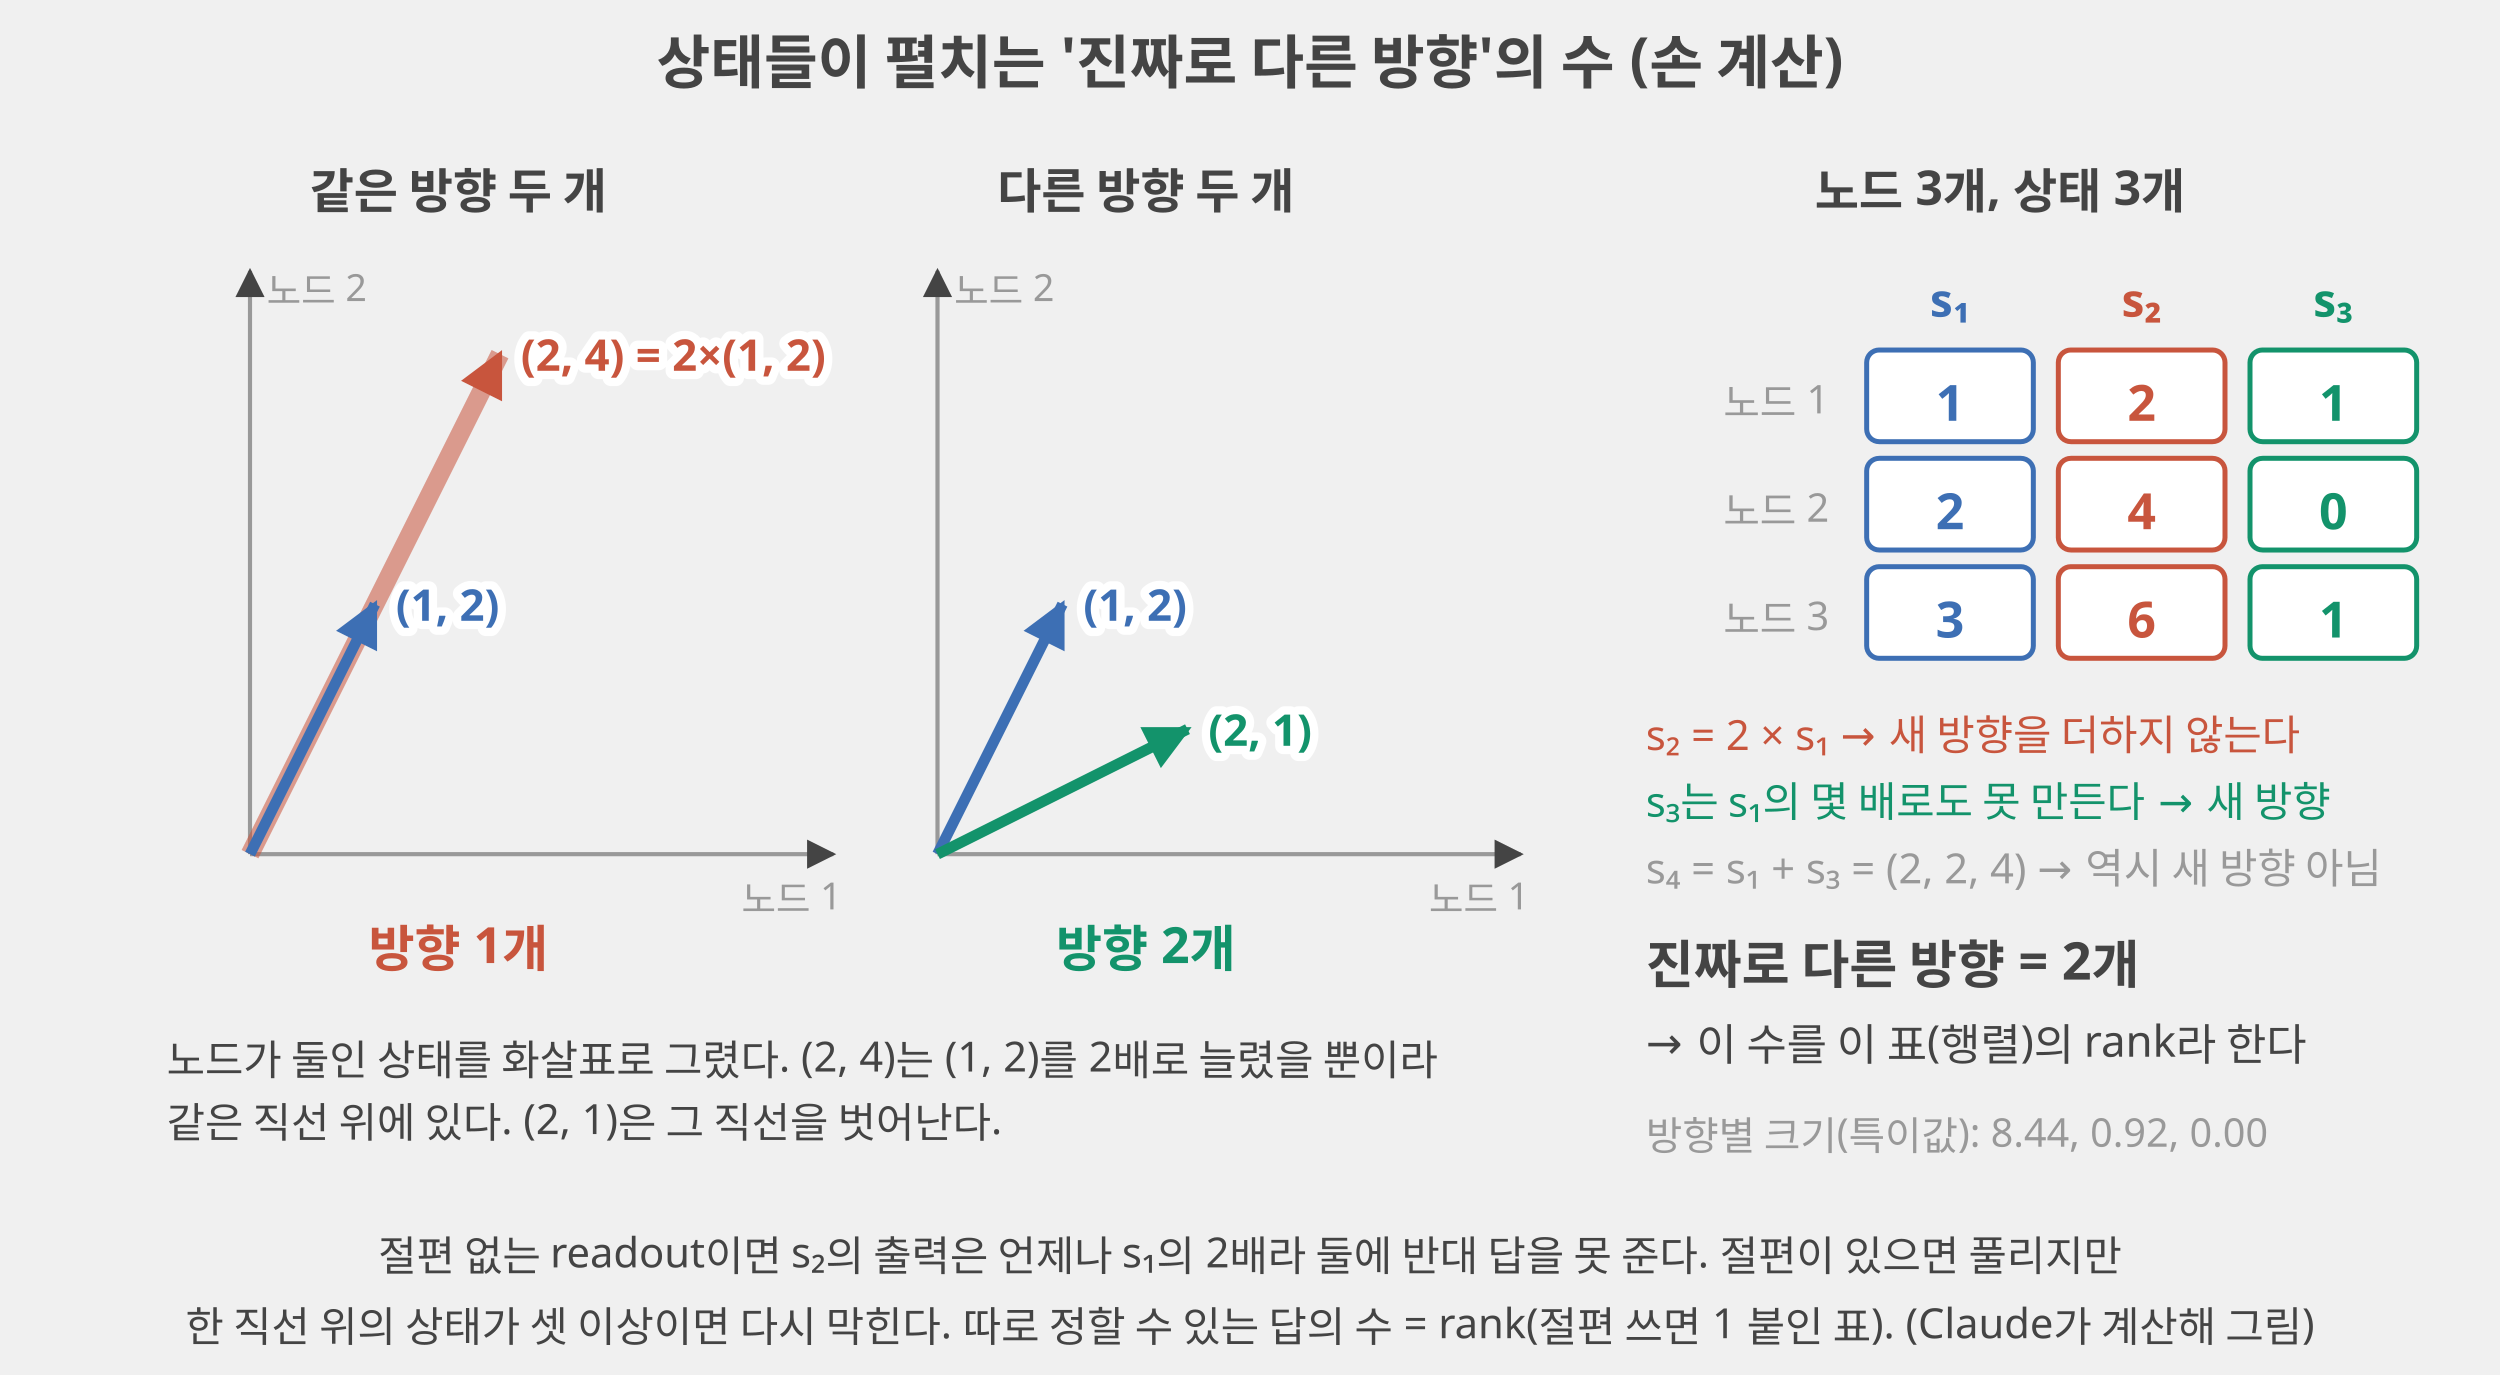
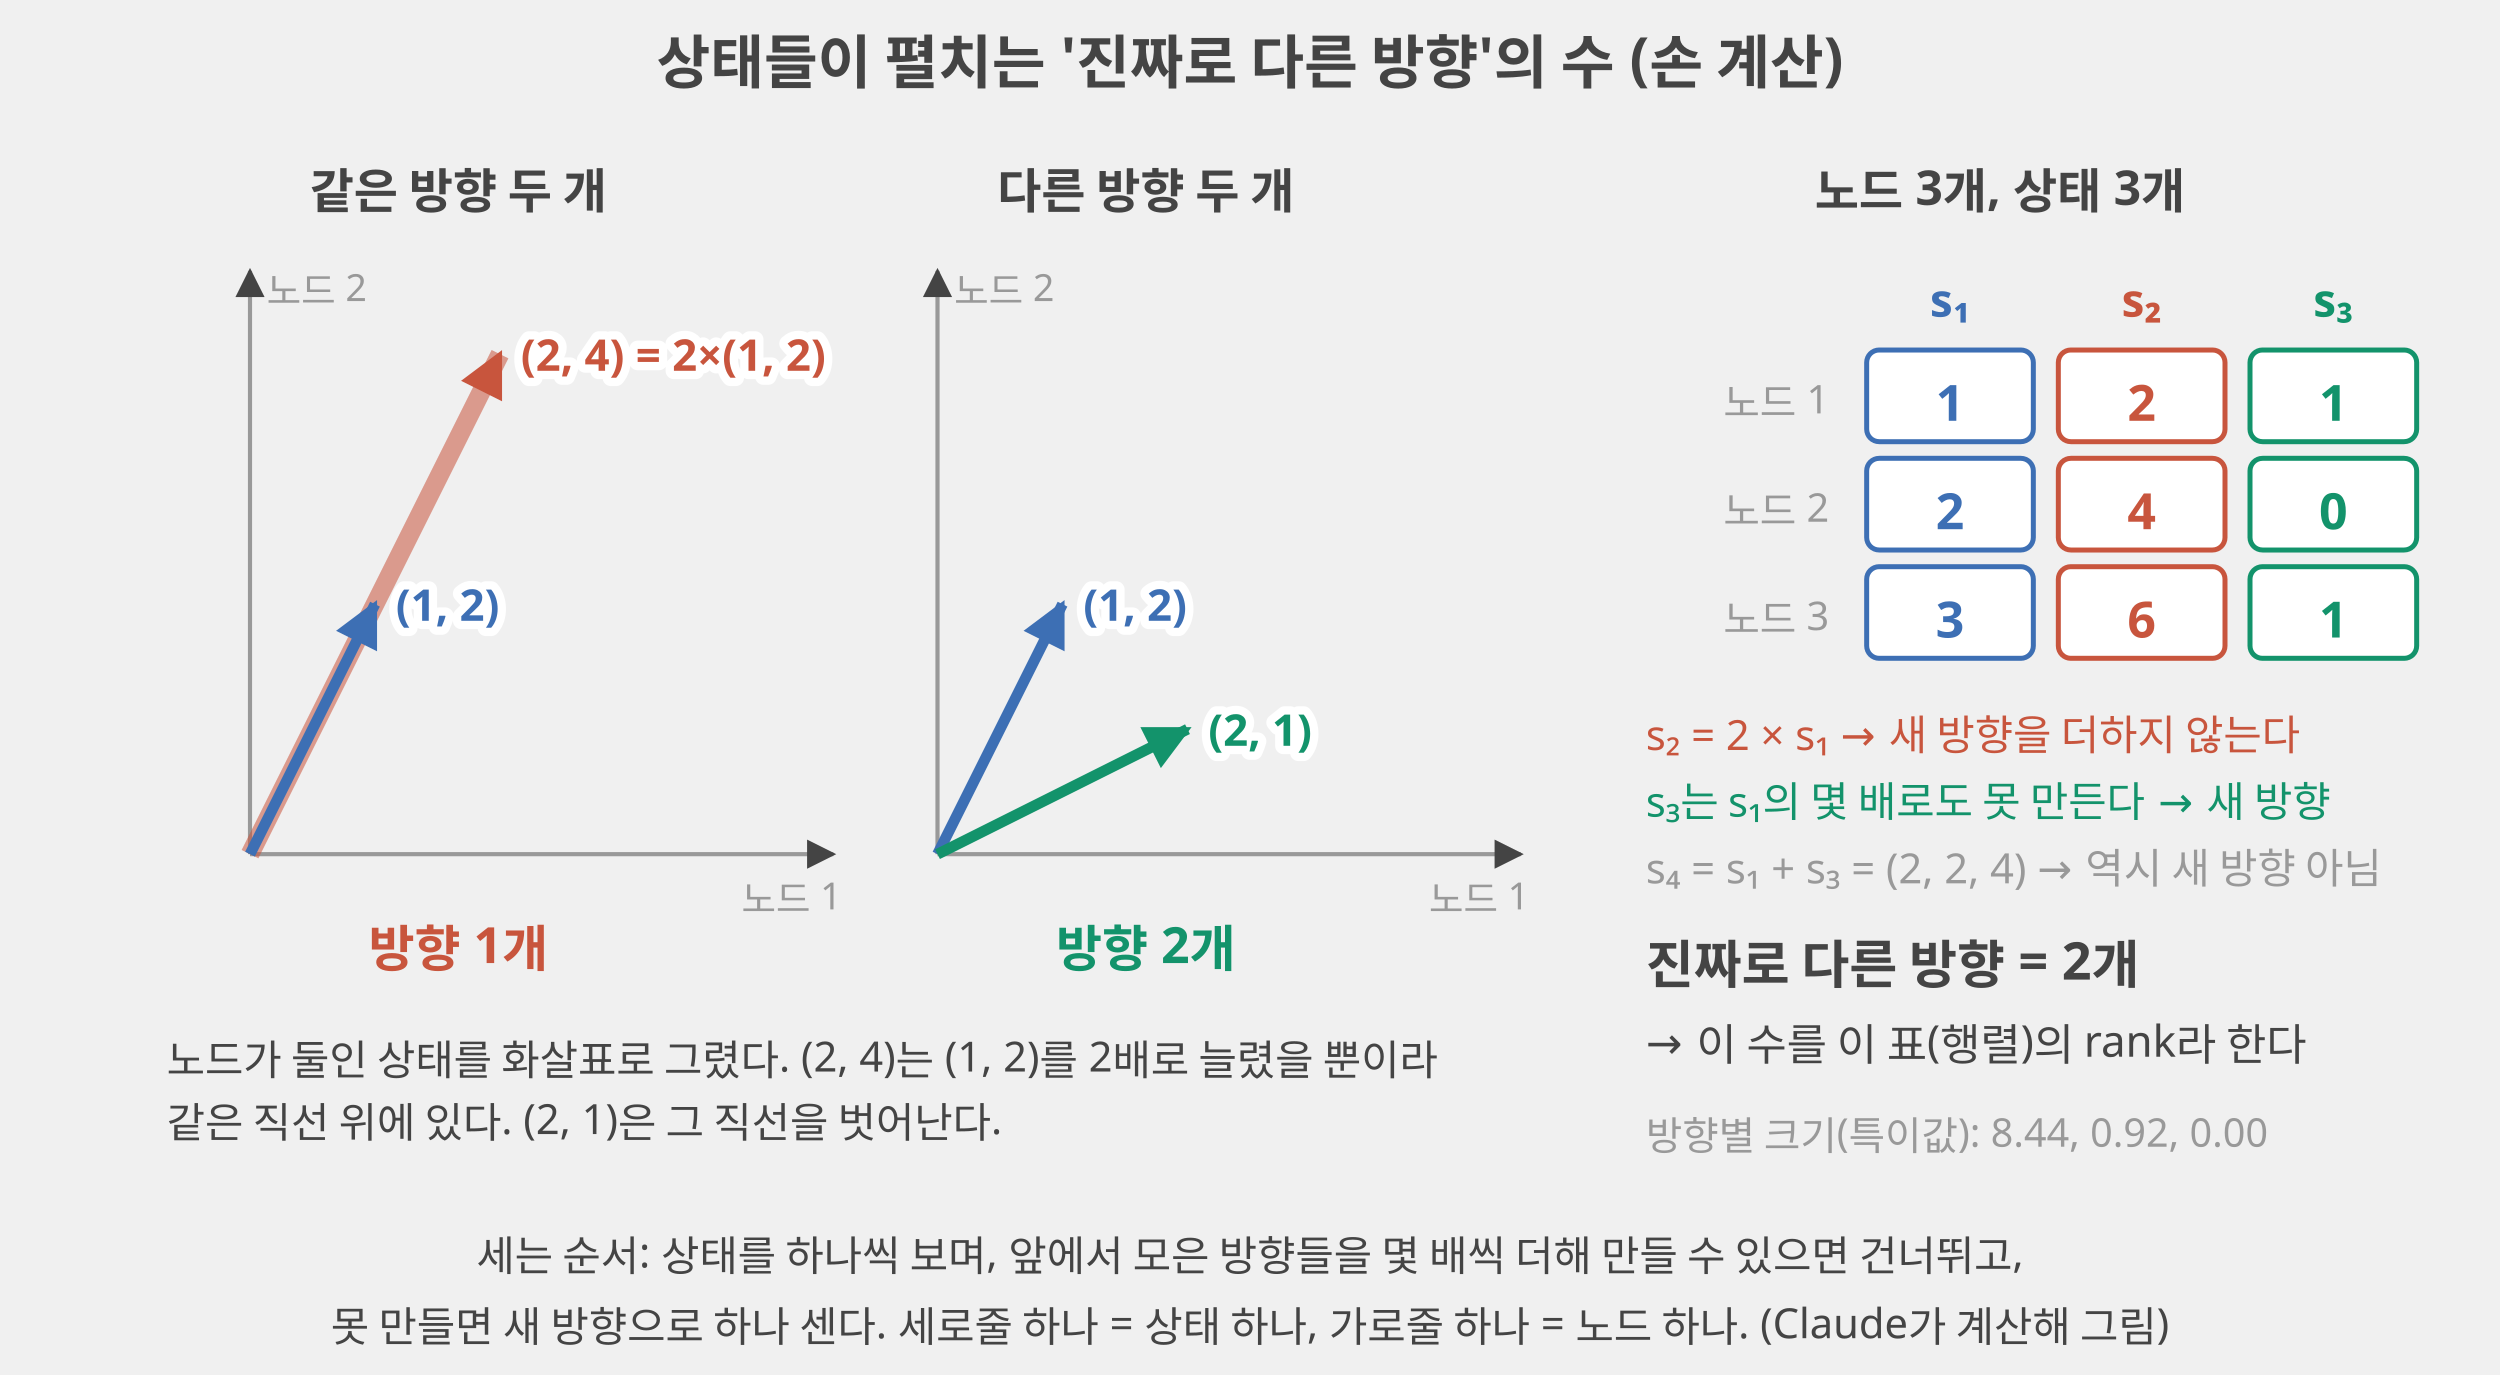
<svg xmlns="http://www.w3.org/2000/svg" viewBox="0 0 600 330" width="100%" font-family="Noto Sans KR, Malgun Gothic, sans-serif" font-size="13" fill="#444">
  <defs>
    <marker id="arr" viewBox="0 0 10 10" refX="9" refY="5" markerWidth="7" markerHeight="7" orient="auto-start-reverse">
      <path d="M0,0 L10,5 L0,10 z" fill="#444" />
    </marker>
  </defs>
  <defs>
    <marker id="ahb" viewBox="0 0 10 10" refX="9" refY="5" markerUnits="userSpaceOnUse" markerWidth="11" markerHeight="11" orient="auto">
      <path d="M0,0 L10,5 L0,10 z" fill="#3d6fb4" />
    </marker>
    <marker id="ahr" viewBox="0 0 10 10" refX="9" refY="5" markerUnits="userSpaceOnUse" markerWidth="11" markerHeight="11" orient="auto">
      <path d="M0,0 L10,5 L0,10 z" fill="#c8553d" />
    </marker>
    <marker id="ahm" viewBox="0 0 10 10" refX="9" refY="5" markerUnits="userSpaceOnUse" markerWidth="11" markerHeight="11" orient="auto">
      <path d="M0,0 L10,5 L0,10 z" fill="#13936b" />
    </marker>
  </defs>
  <text x="300.0" y="20.0" font-size="14" fill="#444" text-anchor="middle" font-weight="bold">상태들이 펼치는 '진짜로 다른 방향'의 수 (손 계산)</text>
  <text x="110.0" y="50.0" font-size="11.5" fill="#444" text-anchor="middle" font-weight="bold">같은 방향 두 개</text>
  <line x1="60.0" y1="205.0" x2="200.0" y2="205.0" stroke="#999" stroke-width="1" marker-end="url(#arr)" />
  <line x1="60.0" y1="205.0" x2="60.0" y2="65.0" stroke="#999" stroke-width="1" marker-end="url(#arr)" />
  <text x="202.0" y="219.0" font-size="9" fill="#999" text-anchor="end" font-weight="normal">노드 1</text>
  <text x="64.0" y="73.0" font-size="9" fill="#999" text-anchor="start" font-weight="normal">노드 2</text>
  <line x1="60" y1="205" x2="120.0" y2="85.0" stroke="#c8553d" stroke-width="4.5" stroke-opacity="0.55" marker-end="url(#ahr)" />
  <text x="125.0" y="89.0" font-size="10.5" fill="#c8553d" text-anchor="start" font-weight="bold" stroke="#fff" stroke-width="4" paint-order="stroke" stroke-linejoin="round">(2, 4) = 2×(1, 2)</text>
  <line x1="60" y1="205" x2="90.0" y2="145.0" stroke="#3d6fb4" stroke-width="2.6" stroke-opacity="1" marker-end="url(#ahb)" />
  <text x="95.0" y="149.0" font-size="10.5" fill="#3d6fb4" text-anchor="start" font-weight="bold" stroke="#fff" stroke-width="4" paint-order="stroke" stroke-linejoin="round">(1, 2)</text>
  <text x="110.0" y="232.0" font-size="12" fill="#c8553d" text-anchor="middle" font-weight="bold">방향 1개</text>
  <text x="275.0" y="50.0" font-size="11.5" fill="#444" text-anchor="middle" font-weight="bold">다른 방향 두 개</text>
  <line x1="225.0" y1="205.0" x2="365.0" y2="205.0" stroke="#999" stroke-width="1" marker-end="url(#arr)" />
  <line x1="225.0" y1="205.0" x2="225.0" y2="65.0" stroke="#999" stroke-width="1" marker-end="url(#arr)" />
  <text x="367.0" y="219.0" font-size="9" fill="#999" text-anchor="end" font-weight="normal">노드 1</text>
  <text x="229.0" y="73.0" font-size="9" fill="#999" text-anchor="start" font-weight="normal">노드 2</text>
  <line x1="225" y1="205" x2="255.0" y2="145.0" stroke="#3d6fb4" stroke-width="2.6" stroke-opacity="1" marker-end="url(#ahb)" />
  <text x="260.0" y="149.0" font-size="10.5" fill="#3d6fb4" text-anchor="start" font-weight="bold" stroke="#fff" stroke-width="4" paint-order="stroke" stroke-linejoin="round">(1, 2)</text>
  <line x1="225" y1="205" x2="285.0" y2="175.0" stroke="#13936b" stroke-width="2.6" stroke-opacity="1" marker-end="url(#ahm)" />
  <text x="290.0" y="179.0" font-size="10.5" fill="#13936b" text-anchor="start" font-weight="bold" stroke="#fff" stroke-width="4" paint-order="stroke" stroke-linejoin="round">(2, 1)</text>
  <text x="275.0" y="232.0" font-size="12" fill="#13936b" text-anchor="middle" font-weight="bold">방향 2개</text>
  <text x="40.0" y="258.0" font-size="10" fill="#444" text-anchor="start" font-weight="normal">노드가 둘인 상태를 화살표로 그렸다. (2, 4)는 (1, 2)를 2배로 늘렸을 뿐이라</text>
  <text x="40.0" y="273.0" font-size="10" fill="#444" text-anchor="start" font-weight="normal">같은 직선 위에 있다. (2, 1)은 그 직선을 벗어난다.</text>
  <text x="480.0" y="50.0" font-size="11.5" fill="#444" text-anchor="middle" font-weight="bold">노드 3개, 상태 3개</text>
  <text x="468.0" y="76.0" font-size="11" fill="#3d6fb4" text-anchor="middle" font-weight="bold">s₁</text>
  <text x="514.0" y="76.0" font-size="11" fill="#c8553d" text-anchor="middle" font-weight="bold">s₂</text>
  <text x="560.0" y="76.0" font-size="11" fill="#13936b" text-anchor="middle" font-weight="bold">s₃</text>
  <text x="439.0" y="100.0" font-size="9.5" fill="#999" text-anchor="end" font-weight="normal">노드 1</text>
  <rect x="448.0" y="84.0" width="40.0" height="22.0" rx="3" fill="#fff" stroke="#3d6fb4" stroke-width="1.2" />
  <text x="468.0" y="101.0" font-size="12" fill="#3d6fb4" text-anchor="middle" font-weight="bold">1</text>
  <rect x="494.0" y="84.0" width="40.0" height="22.0" rx="3" fill="#fff" stroke="#c8553d" stroke-width="1.2" />
  <text x="514.0" y="101.0" font-size="12" fill="#c8553d" text-anchor="middle" font-weight="bold">2</text>
  <rect x="540.0" y="84.0" width="40.0" height="22.0" rx="3" fill="#fff" stroke="#13936b" stroke-width="1.2" />
  <text x="560.0" y="101.0" font-size="12" fill="#13936b" text-anchor="middle" font-weight="bold">1</text>
  <text x="439.0" y="126.0" font-size="9.5" fill="#999" text-anchor="end" font-weight="normal">노드 2</text>
  <rect x="448.0" y="110.0" width="40.0" height="22.0" rx="3" fill="#fff" stroke="#3d6fb4" stroke-width="1.2" />
  <text x="468.0" y="127.0" font-size="12" fill="#3d6fb4" text-anchor="middle" font-weight="bold">2</text>
  <rect x="494.0" y="110.0" width="40.0" height="22.0" rx="3" fill="#fff" stroke="#c8553d" stroke-width="1.2" />
  <text x="514.0" y="127.0" font-size="12" fill="#c8553d" text-anchor="middle" font-weight="bold">4</text>
  <rect x="540.0" y="110.0" width="40.0" height="22.0" rx="3" fill="#fff" stroke="#13936b" stroke-width="1.2" />
  <text x="560.0" y="127.0" font-size="12" fill="#13936b" text-anchor="middle" font-weight="bold">0</text>
  <text x="439.0" y="152.0" font-size="9.5" fill="#999" text-anchor="end" font-weight="normal">노드 3</text>
  <rect x="448.0" y="136.0" width="40.0" height="22.0" rx="3" fill="#fff" stroke="#3d6fb4" stroke-width="1.2" />
  <text x="468.0" y="153.0" font-size="12" fill="#3d6fb4" text-anchor="middle" font-weight="bold">3</text>
  <rect x="494.0" y="136.0" width="40.0" height="22.0" rx="3" fill="#fff" stroke="#c8553d" stroke-width="1.2" />
  <text x="514.0" y="153.0" font-size="12" fill="#c8553d" text-anchor="middle" font-weight="bold">6</text>
  <rect x="540.0" y="136.0" width="40.0" height="22.0" rx="3" fill="#fff" stroke="#13936b" stroke-width="1.2" />
  <text x="560.0" y="153.0" font-size="12" fill="#13936b" text-anchor="middle" font-weight="bold">1</text>
  <text x="395.0" y="180.0" font-size="10" fill="#c8553d" text-anchor="start" font-weight="normal">s₂ = 2 × s₁ → 새 방향을 더하지 않는다</text>
  <text x="395.0" y="196.0" font-size="10" fill="#13936b" text-anchor="start" font-weight="normal">s₃는 s₁의 몇 배로도 못 만든다 → 새 방향</text>
  <text x="395.0" y="212.0" font-size="10" fill="#999" text-anchor="start" font-weight="normal">s₄ = s₁ + s₃ = (2, 2, 4) → 역시 새 방향 아님</text>
  <text x="395.0" y="236.0" font-size="12.5" fill="#444" text-anchor="start" font-weight="bold">진짜로 다른 방향 = 2개</text>
  <text x="395.0" y="254.0" font-size="10.5" fill="#444" text-anchor="start" font-weight="normal">→ 이 수를 이 표(행렬)의 rank라 한다</text>
  <text x="395.0" y="276.0" font-size="9.5" fill="#999" text-anchor="start" font-weight="normal">방향별 크기(특이값): 8.44, 0.92, 0.00</text>
-   <text x="300.0" y="305.0" font-size="10" fill="#444" text-anchor="middle" font-weight="normal">절편 없는 readout이면 s₂의 출력은 언제나 s₁의 2배라 둘에 반대 답을 못 준다. 절편이 있으면 풀리지만</text>
-   <text x="300.0" y="322.0" font-size="10" fill="#444" text-anchor="middle" font-weight="normal">한 직선 위의 상태가 셋 이상이면 다시 막힌다. 따로 정할 수 있는 답의 수 = rank(절편 쓰면 1 붙인 표). (Claude가 계산해 그림)</text>
+   <text x="300.0" y="305.0" font-size="10" fill="#444" text-anchor="middle" font-weight="normal">세는 순서: 상태를 하나씩 보며, 앞에서 모은 방향들을 몇 배씩 더해 만들 수 있으면 건너뛰고,</text>
+   <text x="300.0" y="322.0" font-size="10" fill="#444" text-anchor="middle" font-weight="normal">못 만들면 새 방향으로 하나 센다. 세로줄 하나 = 상태 하나, 가로줄 하나 = 노드 하나. (Claude가 계산해 그림)</text>
</svg>
